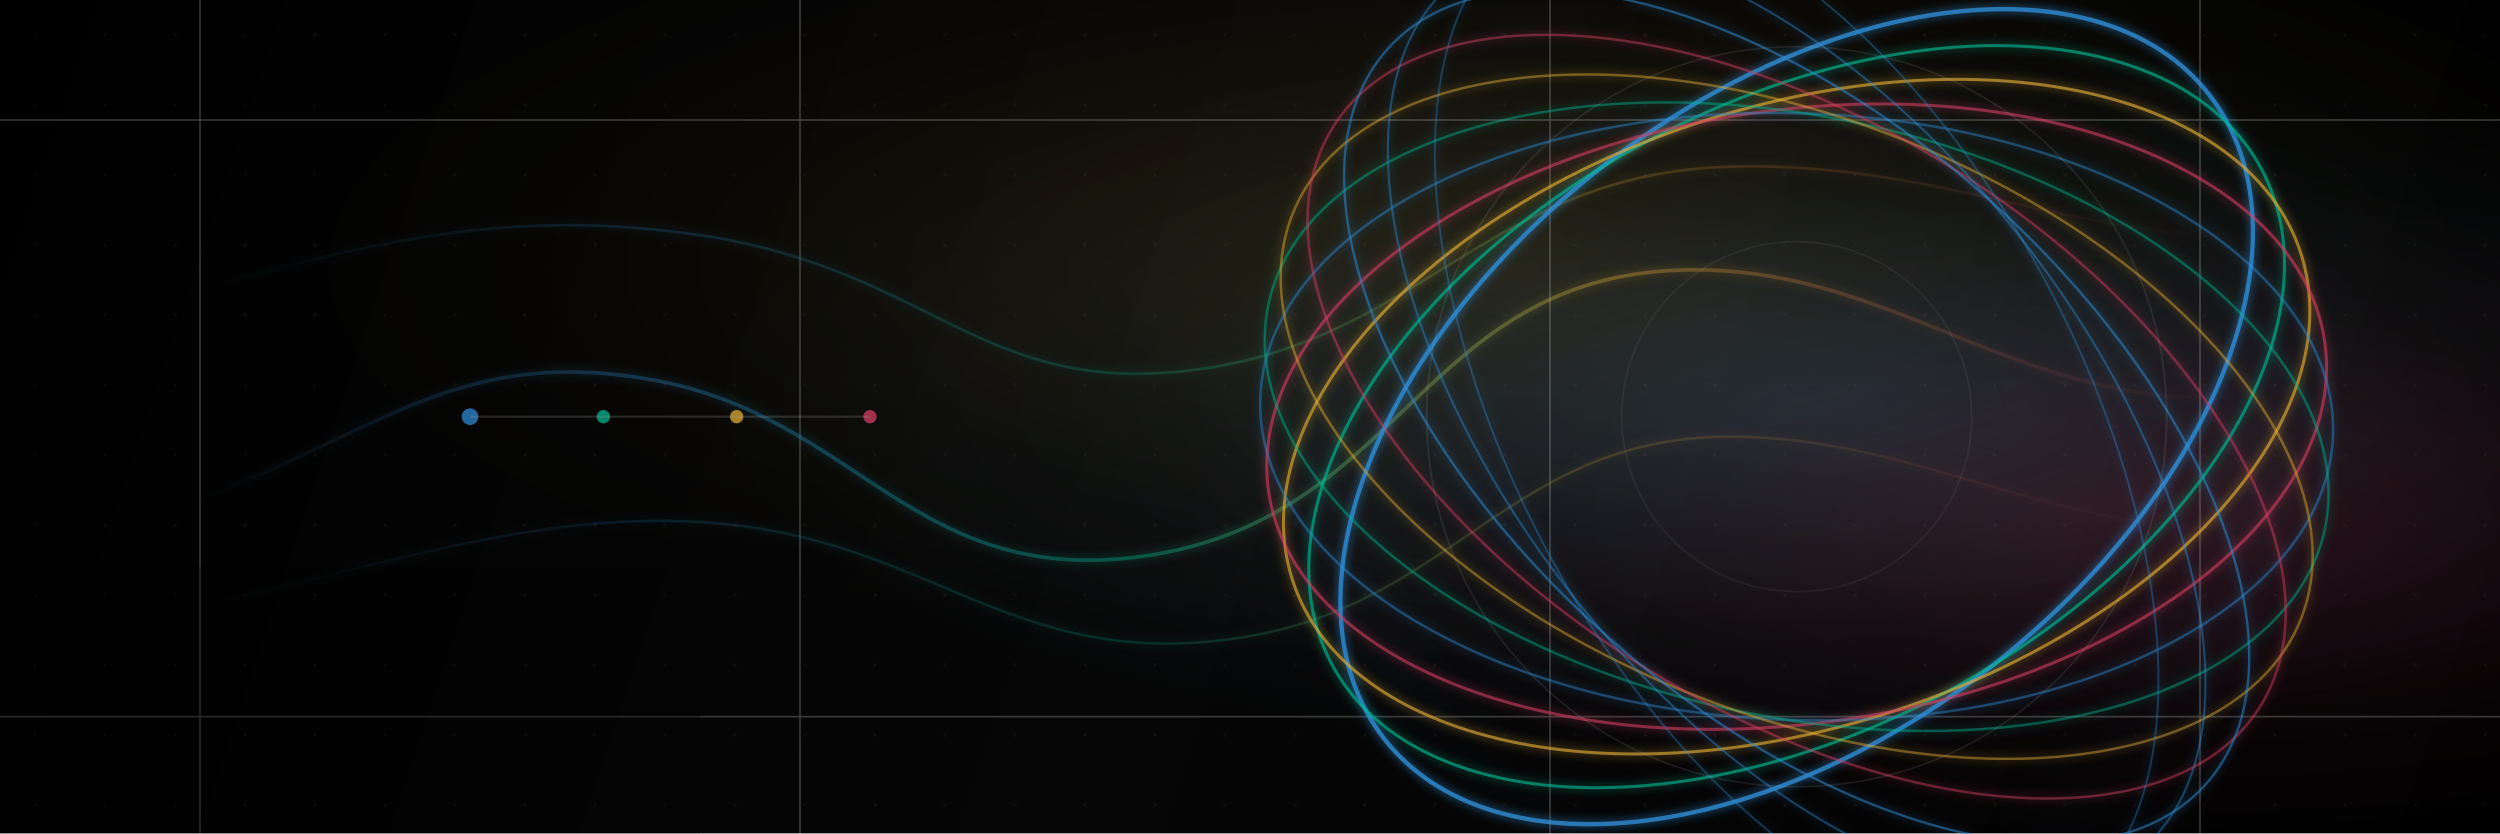
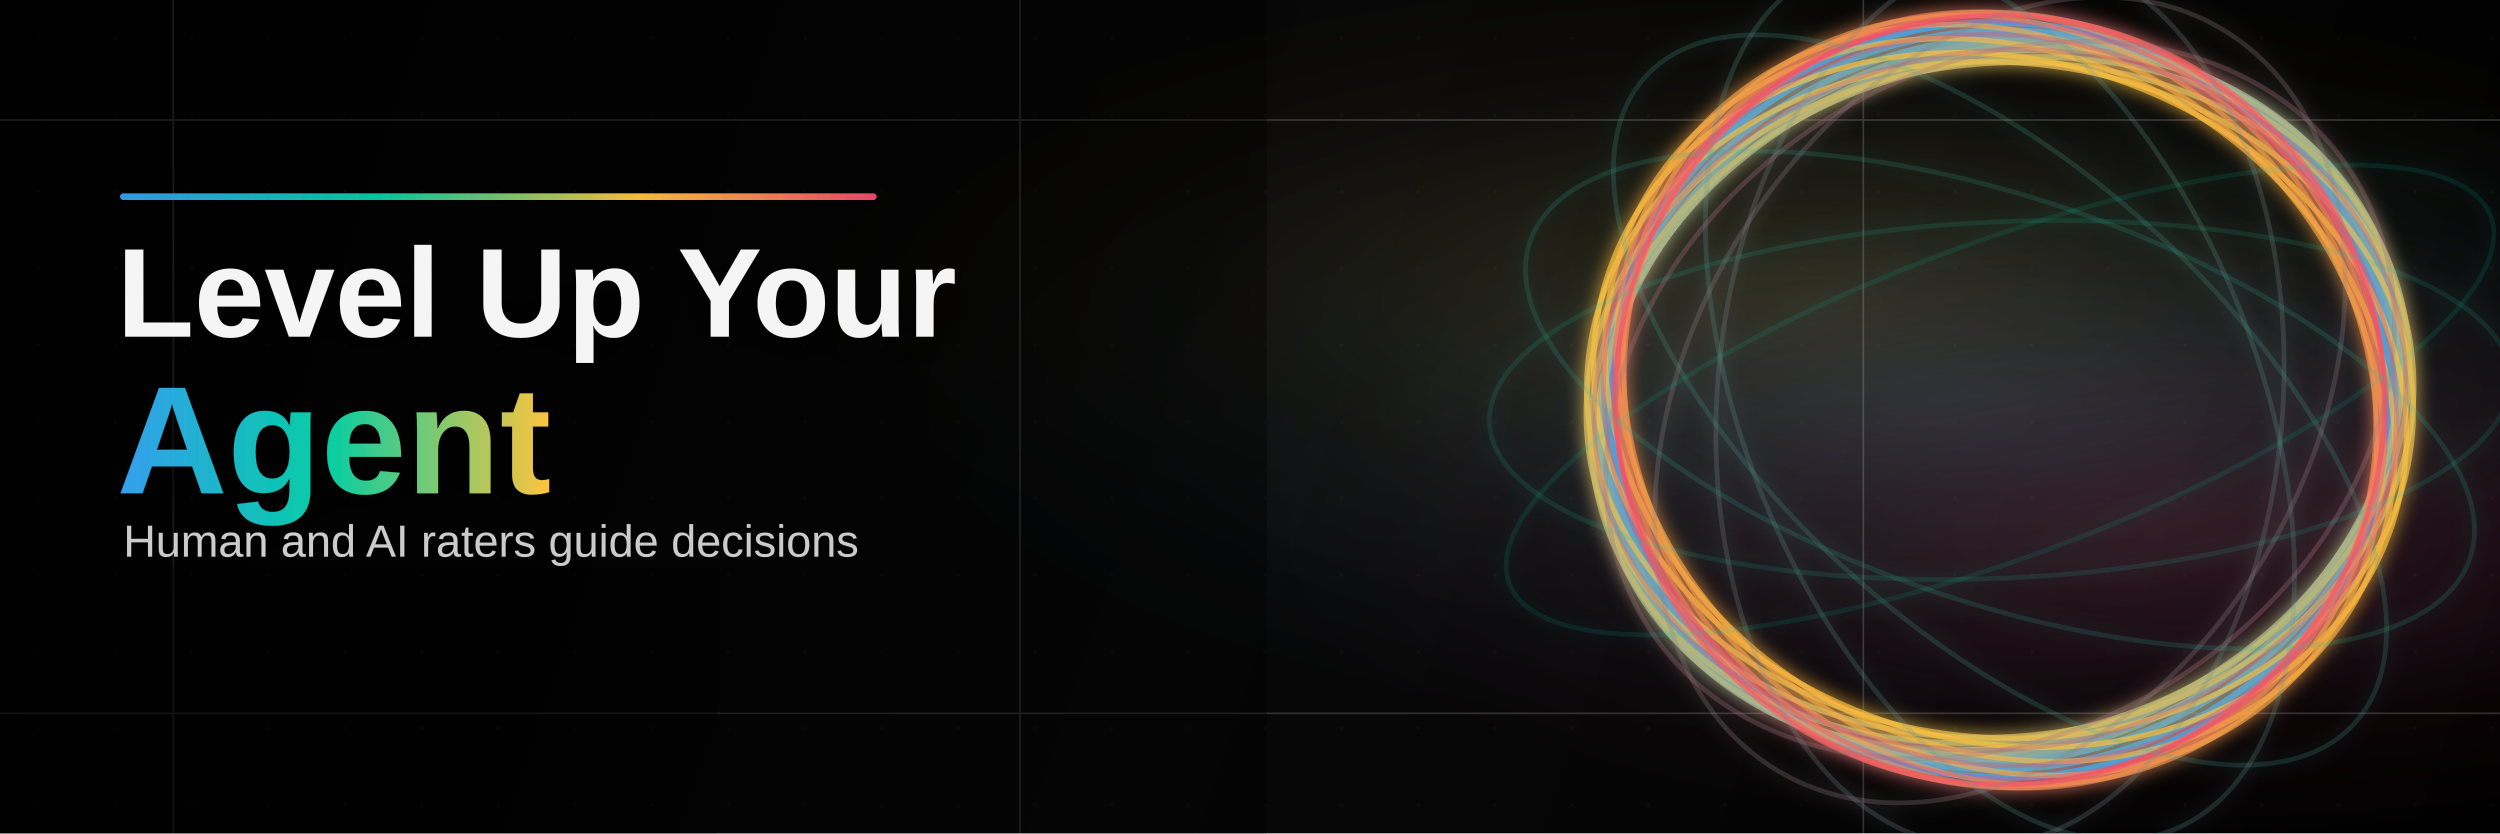
<svg xmlns="http://www.w3.org/2000/svg" width="1500" height="500" viewBox="0 0 1500 500" role="img" aria-labelledby="title desc">
  <defs>
    <linearGradient id="surface" x1="0" y1="0" x2="1500" y2="500" gradientUnits="userSpaceOnUse">
      <stop offset="0%" stop-color="#000000" />
-       <stop offset="48%" stop-color="#070707" />
+       <stop offset="50%" stop-color="#080808" />
      <stop offset="100%" stop-color="#000000" />
    </linearGradient>
-     <radialGradient id="blue-glow" cx="72%" cy="48%" r="44%">
-       <stop offset="0%" stop-color="#359EEE" stop-opacity="0.22" />
-       <stop offset="58%" stop-color="#359EEE" stop-opacity="0.05" />
+     <radialGradient id="hero-blue-glow" cx="78%" cy="48%" r="42%">
+       <stop offset="0%" stop-color="#359EEE" stop-opacity="0.20" />
+       <stop offset="56%" stop-color="#359EEE" stop-opacity="0.05" />
      <stop offset="100%" stop-color="#359EEE" stop-opacity="0" />
    </radialGradient>
-     <radialGradient id="pink-glow" cx="86%" cy="62%" r="40%">
-       <stop offset="0%" stop-color="#EF476F" stop-opacity="0.18" />
-       <stop offset="60%" stop-color="#EF476F" stop-opacity="0.04" />
+     <radialGradient id="hero-warm-glow" cx="72%" cy="36%" r="40%">
+       <stop offset="0%" stop-color="#FFC43D" stop-opacity="0.15" />
+       <stop offset="62%" stop-color="#FFC43D" stop-opacity="0.03" />
+       <stop offset="100%" stop-color="#FFC43D" stop-opacity="0" />
+     </radialGradient>
+     <radialGradient id="hero-pink-glow" cx="87%" cy="64%" r="38%">
+       <stop offset="0%" stop-color="#EF476F" stop-opacity="0.17" />
+       <stop offset="62%" stop-color="#EF476F" stop-opacity="0.04" />
      <stop offset="100%" stop-color="#EF476F" stop-opacity="0" />
    </radialGradient>
-     <radialGradient id="yellow-glow" cx="60%" cy="32%" r="48%">
-       <stop offset="0%" stop-color="#FFC43D" stop-opacity="0.13" />
-       <stop offset="64%" stop-color="#FFC43D" stop-opacity="0.03" />
-       <stop offset="100%" stop-color="#FFC43D" stop-opacity="0" />
-     </radialGradient>
-     <linearGradient id="spectrum-stroke" x1="750" y1="74" x2="1420" y2="430" gradientUnits="userSpaceOnUse">
+     <linearGradient id="agent-gradient" x1="70" y1="0" x2="520" y2="0" gradientUnits="userSpaceOnUse">
      <stop offset="0%" stop-color="#359EEE" />
      <stop offset="28%" stop-color="#03CEA4" />
-       <stop offset="56%" stop-color="#FFC43D" />
+       <stop offset="58%" stop-color="#FFC43D" />
      <stop offset="100%" stop-color="#EF476F" />
    </linearGradient>
-     <linearGradient id="signal-line" x1="120" y1="0" x2="1340" y2="0" gradientUnits="userSpaceOnUse">
-       <stop offset="0%" stop-color="#359EEE" stop-opacity="0" />
-       <stop offset="22%" stop-color="#359EEE" stop-opacity="0.42" />
-       <stop offset="46%" stop-color="#03CEA4" stop-opacity="0.52" />
-       <stop offset="70%" stop-color="#FFC43D" stop-opacity="0.48" />
-       <stop offset="100%" stop-color="#EF476F" stop-opacity="0" />
+     <linearGradient id="copy-rule" x1="70" y1="0" x2="530" y2="0" gradientUnits="userSpaceOnUse">
+       <stop offset="0%" stop-color="#359EEE" />
+       <stop offset="34%" stop-color="#03CEA4" />
+       <stop offset="68%" stop-color="#FFC43D" />
+       <stop offset="100%" stop-color="#EF476F" />
    </linearGradient>
-     <pattern id="dot-field" width="42" height="42" patternUnits="userSpaceOnUse">
-       <circle cx="21" cy="21" r="1.1" fill="#F5F5F5" opacity="0.16" />
+     <pattern id="dot-field" width="46" height="46" patternUnits="userSpaceOnUse">
+       <circle cx="23" cy="23" r="1.05" fill="#F5F5F5" opacity="0.12" />
    </pattern>
-     <filter id="soft-line-glow" x="-18%" y="-28%" width="136%" height="156%" color-interpolation-filters="sRGB">
-       <feGaussianBlur stdDeviation="3" result="blur" />
+     <filter id="hero-orb-glow" x="-28%" y="-34%" width="156%" height="168%" color-interpolation-filters="sRGB">
+       <feGaussianBlur stdDeviation="2.6" result="blur" />
      <feMerge>
        <feMergeNode in="blur" />
        <feMergeNode in="SourceGraphic" />
      </feMerge>
    </filter>
-     <filter id="wide-glow" x="-40%" y="-40%" width="180%" height="180%" color-interpolation-filters="sRGB">
-       <feGaussianBlur stdDeviation="15" />
+     <filter id="soft-copy-shadow" x="-8%" y="-12%" width="116%" height="124%" color-interpolation-filters="sRGB">
+       <feDropShadow dx="0" dy="10" stdDeviation="14" flood-color="#000000" flood-opacity="0.78" />
    </filter>
  </defs>
  <rect width="1500" height="500" fill="url(#surface)" />
-   <rect width="1500" height="500" fill="url(#blue-glow)" />
-   <rect width="1500" height="500" fill="url(#pink-glow)" />
-   <rect width="1500" height="500" fill="url(#yellow-glow)" />
-   <rect width="1500" height="500" fill="url(#dot-field)" opacity="0.24" />
-   <g opacity="0.24" stroke="#F5F5F5" stroke-width="1">
+   <rect width="1500" height="500" fill="url(#hero-blue-glow)" />
+   <rect width="1500" height="500" fill="url(#hero-warm-glow)" />
+   <rect width="1500" height="500" fill="url(#hero-pink-glow)" />
+   <rect width="1500" height="500" fill="url(#dot-field)" opacity="0.22" />
+   <g opacity="0.18" stroke="#F5F5F5" stroke-width="1">
    <path d="M0 72H1500" />
-     <path d="M0 430H1500" />
-     <path d="M120 0V500" />
-     <path d="M480 0V500" />
-     <path d="M930 0V500" />
-     <path d="M1320 0V500" />
+     <path d="M0 428H1500" />
+     <path d="M104 0V500" />
+     <path d="M612 0V500" />
+     <path d="M1118 0V500" />
  </g>
-   <g fill="none" stroke-linecap="round" filter="url(#soft-line-glow)">
-     <path d="M78 312C214 276 260 204 392 228C514 250 548 352 684 334C842 313 852 166 1010 162C1158 158 1234 280 1422 224" stroke="url(#signal-line)" stroke-width="2.2" opacity="0.68" />
-     <path d="M80 372C230 342 330 300 448 316C566 332 616 404 748 382C874 361 908 260 1042 262C1172 264 1252 340 1424 312" stroke="url(#signal-line)" stroke-width="1.5" opacity="0.36" />
-     <path d="M70 188C210 148 298 122 426 142C560 164 590 238 716 222C852 205 894 104 1038 100C1188 96 1268 164 1432 134" stroke="url(#signal-line)" stroke-width="1.6" opacity="0.42" />
+   <g transform="translate(360 -390) scale(2.1)" fill="none" stroke-linecap="round" stroke-linejoin="round" filter="url(#hero-orb-glow)">
+     <ellipse cx="400" cy="300" rx="111.3" ry="107.8" transform="rotate(-170.2 400 300)" stroke="#49A2DC" stroke-width="1.8" opacity="0.92" />
+     <ellipse cx="400" cy="300" rx="112.8" ry="105.5" transform="rotate(-184.4 400 300)" stroke="#5DA6CB" stroke-width="1.8" opacity="0.89" />
+     <ellipse cx="400" cy="300" rx="114.2" ry="103.1" transform="rotate(-194.4 400 300)" stroke="#72A9B9" stroke-width="1.8" opacity="0.86" />
+     <ellipse cx="400" cy="300" rx="115.6" ry="100.9" transform="rotate(-200.3 400 300)" stroke="#86ADA7" stroke-width="1.8" opacity="0.84" />
+     <ellipse cx="400" cy="300" rx="116.7" ry="98.9" transform="rotate(-202.0 400 300)" stroke="#9AB196" stroke-width="1.55" opacity="0.81" />
+     <ellipse cx="400" cy="300" rx="117.6" ry="97.5" transform="rotate(-199.9 400 300)" stroke="#AEB584" stroke-width="1.55" opacity="0.78" />
+     <ellipse cx="400" cy="300" rx="118.2" ry="96.5" transform="rotate(-194.3 400 300)" stroke="#C2B972" stroke-width="1.55" opacity="0.75" />
+     <ellipse cx="400" cy="300" rx="118.4" ry="96.2" transform="rotate(-185.9 400 300)" stroke="#D7BC60" stroke-width="1.55" opacity="0.73" />
+     <ellipse cx="400" cy="300" rx="118.2" ry="96.5" transform="rotate(-175.3 400 300)" stroke="#EBC04F" stroke-width="1.55" opacity="0.70" />
+     <ellipse cx="400" cy="300" rx="117.6" ry="97.4" transform="rotate(-163.5 400 300)" stroke="#FFC43D" stroke-width="1.55" opacity="0.67" />
+     <ellipse cx="400" cy="300" rx="116.7" ry="98.9" transform="rotate(-151.3 400 300)" stroke="#FDB842" stroke-width="1.55" opacity="0.64" />
+     <ellipse cx="400" cy="300" rx="115.6" ry="100.8" transform="rotate(-139.6 400 300)" stroke="#FCAB47" stroke-width="1.55" opacity="0.61" />
+     <ellipse cx="400" cy="300" rx="114.3" ry="103.0" transform="rotate(-129.3 400 300)" stroke="#FA9F4C" stroke-width="1.35" opacity="0.59" />
+     <ellipse cx="400" cy="300" rx="112.9" ry="105.2" transform="rotate(-121.3 400 300)" stroke="#F99251" stroke-width="1.35" opacity="0.56" />
+     <ellipse cx="400" cy="300" rx="111.7" ry="107.2" transform="rotate(-116.2 400 300)" stroke="#F78656" stroke-width="1.35" opacity="0.53" />
+     <ellipse cx="400" cy="300" rx="110.7" ry="108.8" transform="rotate(-114.6 400 300)" stroke="#F5795B" stroke-width="1.35" opacity="0.50" />
+     <ellipse cx="400" cy="300" rx="110.1" ry="109.8" transform="rotate(-117.0 400 300)" stroke="#F46D60" stroke-width="1.35" opacity="0.48" />
+     <ellipse cx="400" cy="300" rx="110.0" ry="109.9" transform="rotate(-123.5 400 300)" stroke="#F26065" stroke-width="1.35" opacity="0.45" />
+     <ellipse cx="400" cy="300" rx="110.5" ry="109.1" transform="rotate(-134.2 400 300)" stroke="#F1546A" stroke-width="1.35" opacity="0.42" />
+     <ellipse cx="400" cy="300" rx="111.7" ry="107.1" transform="rotate(-148.9 400 300)" stroke="#EF476F" stroke-width="1.35" opacity="0.39" />
+     <ellipse cx="400" cy="300" rx="113.7" ry="104.0" transform="rotate(-167.4 400 300)" stroke="#D75474" stroke-width="1.35" opacity="0.36" />
+     <ellipse cx="400" cy="300" rx="116.3" ry="99.7" transform="rotate(-189.0 400 300)" stroke="#C0627A" stroke-width="1.35" opacity="0.34" />
+     <ellipse cx="400" cy="300" rx="119.6" ry="94.3" transform="rotate(-213.1 400 300)" stroke="#A8707F" stroke-width="1.35" opacity="0.31" />
+     <ellipse cx="400" cy="300" rx="123.5" ry="87.9" transform="rotate(-238.9 400 300)" stroke="#917D84" stroke-width="1.35" opacity="0.28" />
+     <ellipse cx="400" cy="300" rx="127.8" ry="80.8" transform="rotate(-265.5 400 300)" stroke="#798B8A" stroke-width="1.35" opacity="0.25" />
+     <ellipse cx="400" cy="300" rx="132.4" ry="73.2" transform="rotate(-292.1 400 300)" stroke="#61988F" stroke-width="1.35" opacity="0.23" />
+     <ellipse cx="400" cy="300" rx="137.1" ry="65.4" transform="rotate(-317.6 400 300)" stroke="#4AA694" stroke-width="1.35" opacity="0.20" />
+     <ellipse cx="400" cy="300" rx="141.7" ry="57.9" transform="rotate(-341.4 400 300)" stroke="#32B399" stroke-width="1.35" opacity="0.17" />
+     <ellipse cx="400" cy="300" rx="146.0" ry="50.9" transform="rotate(-362.6 400 300)" stroke="#1BC19F" stroke-width="1.35" opacity="0.14" />
+     <ellipse cx="400" cy="300" rx="149.7" ry="44.8" transform="rotate(-380.5 400 300)" stroke="#03CEA4" stroke-width="1.35" opacity="0.11" />
  </g>
-   <g transform="translate(1078 250)" fill="none" stroke-linecap="round" filter="url(#soft-line-glow)">
-     <ellipse rx="314" ry="190" transform="rotate(-38)" stroke="#359EEE" stroke-width="2.6" opacity="0.78" />
-     <ellipse rx="316" ry="188" transform="rotate(-28)" stroke="#03CEA4" stroke-width="1.8" opacity="0.62" />
-     <ellipse rx="318" ry="186" transform="rotate(-18)" stroke="#FFC43D" stroke-width="1.8" opacity="0.62" />
-     <ellipse rx="320" ry="184" transform="rotate(-8)" stroke="#EF476F" stroke-width="1.8" opacity="0.56" />
-     <ellipse rx="322" ry="182" transform="rotate(2)" stroke="#359EEE" stroke-width="1.5" opacity="0.42" />
-     <ellipse rx="324" ry="180" transform="rotate(12)" stroke="#03CEA4" stroke-width="1.5" opacity="0.42" />
-     <ellipse rx="326" ry="178" transform="rotate(22)" stroke="#FFC43D" stroke-width="1.5" opacity="0.44" />
-     <ellipse rx="328" ry="176" transform="rotate(32)" stroke="#EF476F" stroke-width="1.5" opacity="0.44" />
-     <ellipse rx="330" ry="174" transform="rotate(42)" stroke="url(#spectrum-stroke)" stroke-width="1.4" opacity="0.50" />
-     <ellipse rx="332" ry="172" transform="rotate(52)" stroke="url(#spectrum-stroke)" stroke-width="1.2" opacity="0.42" />
-     <ellipse rx="334" ry="170" transform="rotate(62)" stroke="url(#spectrum-stroke)" stroke-width="1.1" opacity="0.34" />
+   <rect x="0" y="0" width="760" height="500" fill="#000000" opacity="0.38" />
+   <rect x="0" y="340" width="430" height="160" fill="#000000" opacity="0.32" />
+   <g filter="url(#soft-copy-shadow)">
+     <path d="M74 118H524" stroke="url(#copy-rule)" stroke-width="4" stroke-linecap="round" opacity="0.95" />
+     <text x="70" y="202" fill="#F5F5F5" font-family="Arial, Helvetica, sans-serif" font-size="76" font-weight="800" letter-spacing="0">Level Up Your</text>
+     <text x="70" y="296" fill="url(#agent-gradient)" font-family="Arial, Helvetica, sans-serif" font-size="92" font-weight="850" letter-spacing="0">Agent</text>
+     <text x="74" y="334" fill="#F5F5F5" opacity="0.82" font-family="Arial, Helvetica, sans-serif" font-size="27" font-weight="500" letter-spacing="0">Human and AI raters guide decisions</text>
  </g>
-   <g transform="translate(1078 250)" fill="none" opacity="0.55">
-     <circle r="222" stroke="#F5F5F5" stroke-width="1" opacity="0.18" />
-     <circle r="105" stroke="#F5F5F5" stroke-width="1" opacity="0.12" />
-     <circle r="286" stroke="url(#spectrum-stroke)" stroke-width="8" opacity="0.12" filter="url(#wide-glow)" />
-   </g>
-   <g opacity="0.72">
-     <circle cx="282" cy="250" r="5" fill="#359EEE" />
-     <circle cx="362" cy="250" r="4" fill="#03CEA4" />
-     <circle cx="442" cy="250" r="4" fill="#FFC43D" />
-     <circle cx="522" cy="250" r="4" fill="#EF476F" />
-     <path d="M282 250H522" stroke="#F5F5F5" stroke-width="1.3" opacity="0.22" />
-   </g>
-   <rect x="0" y="0" width="1500" height="500" fill="#000000" opacity="0.10" />
-   <rect x="0" y="340" width="420" height="160" fill="#000000" opacity="0.28" />
</svg>
